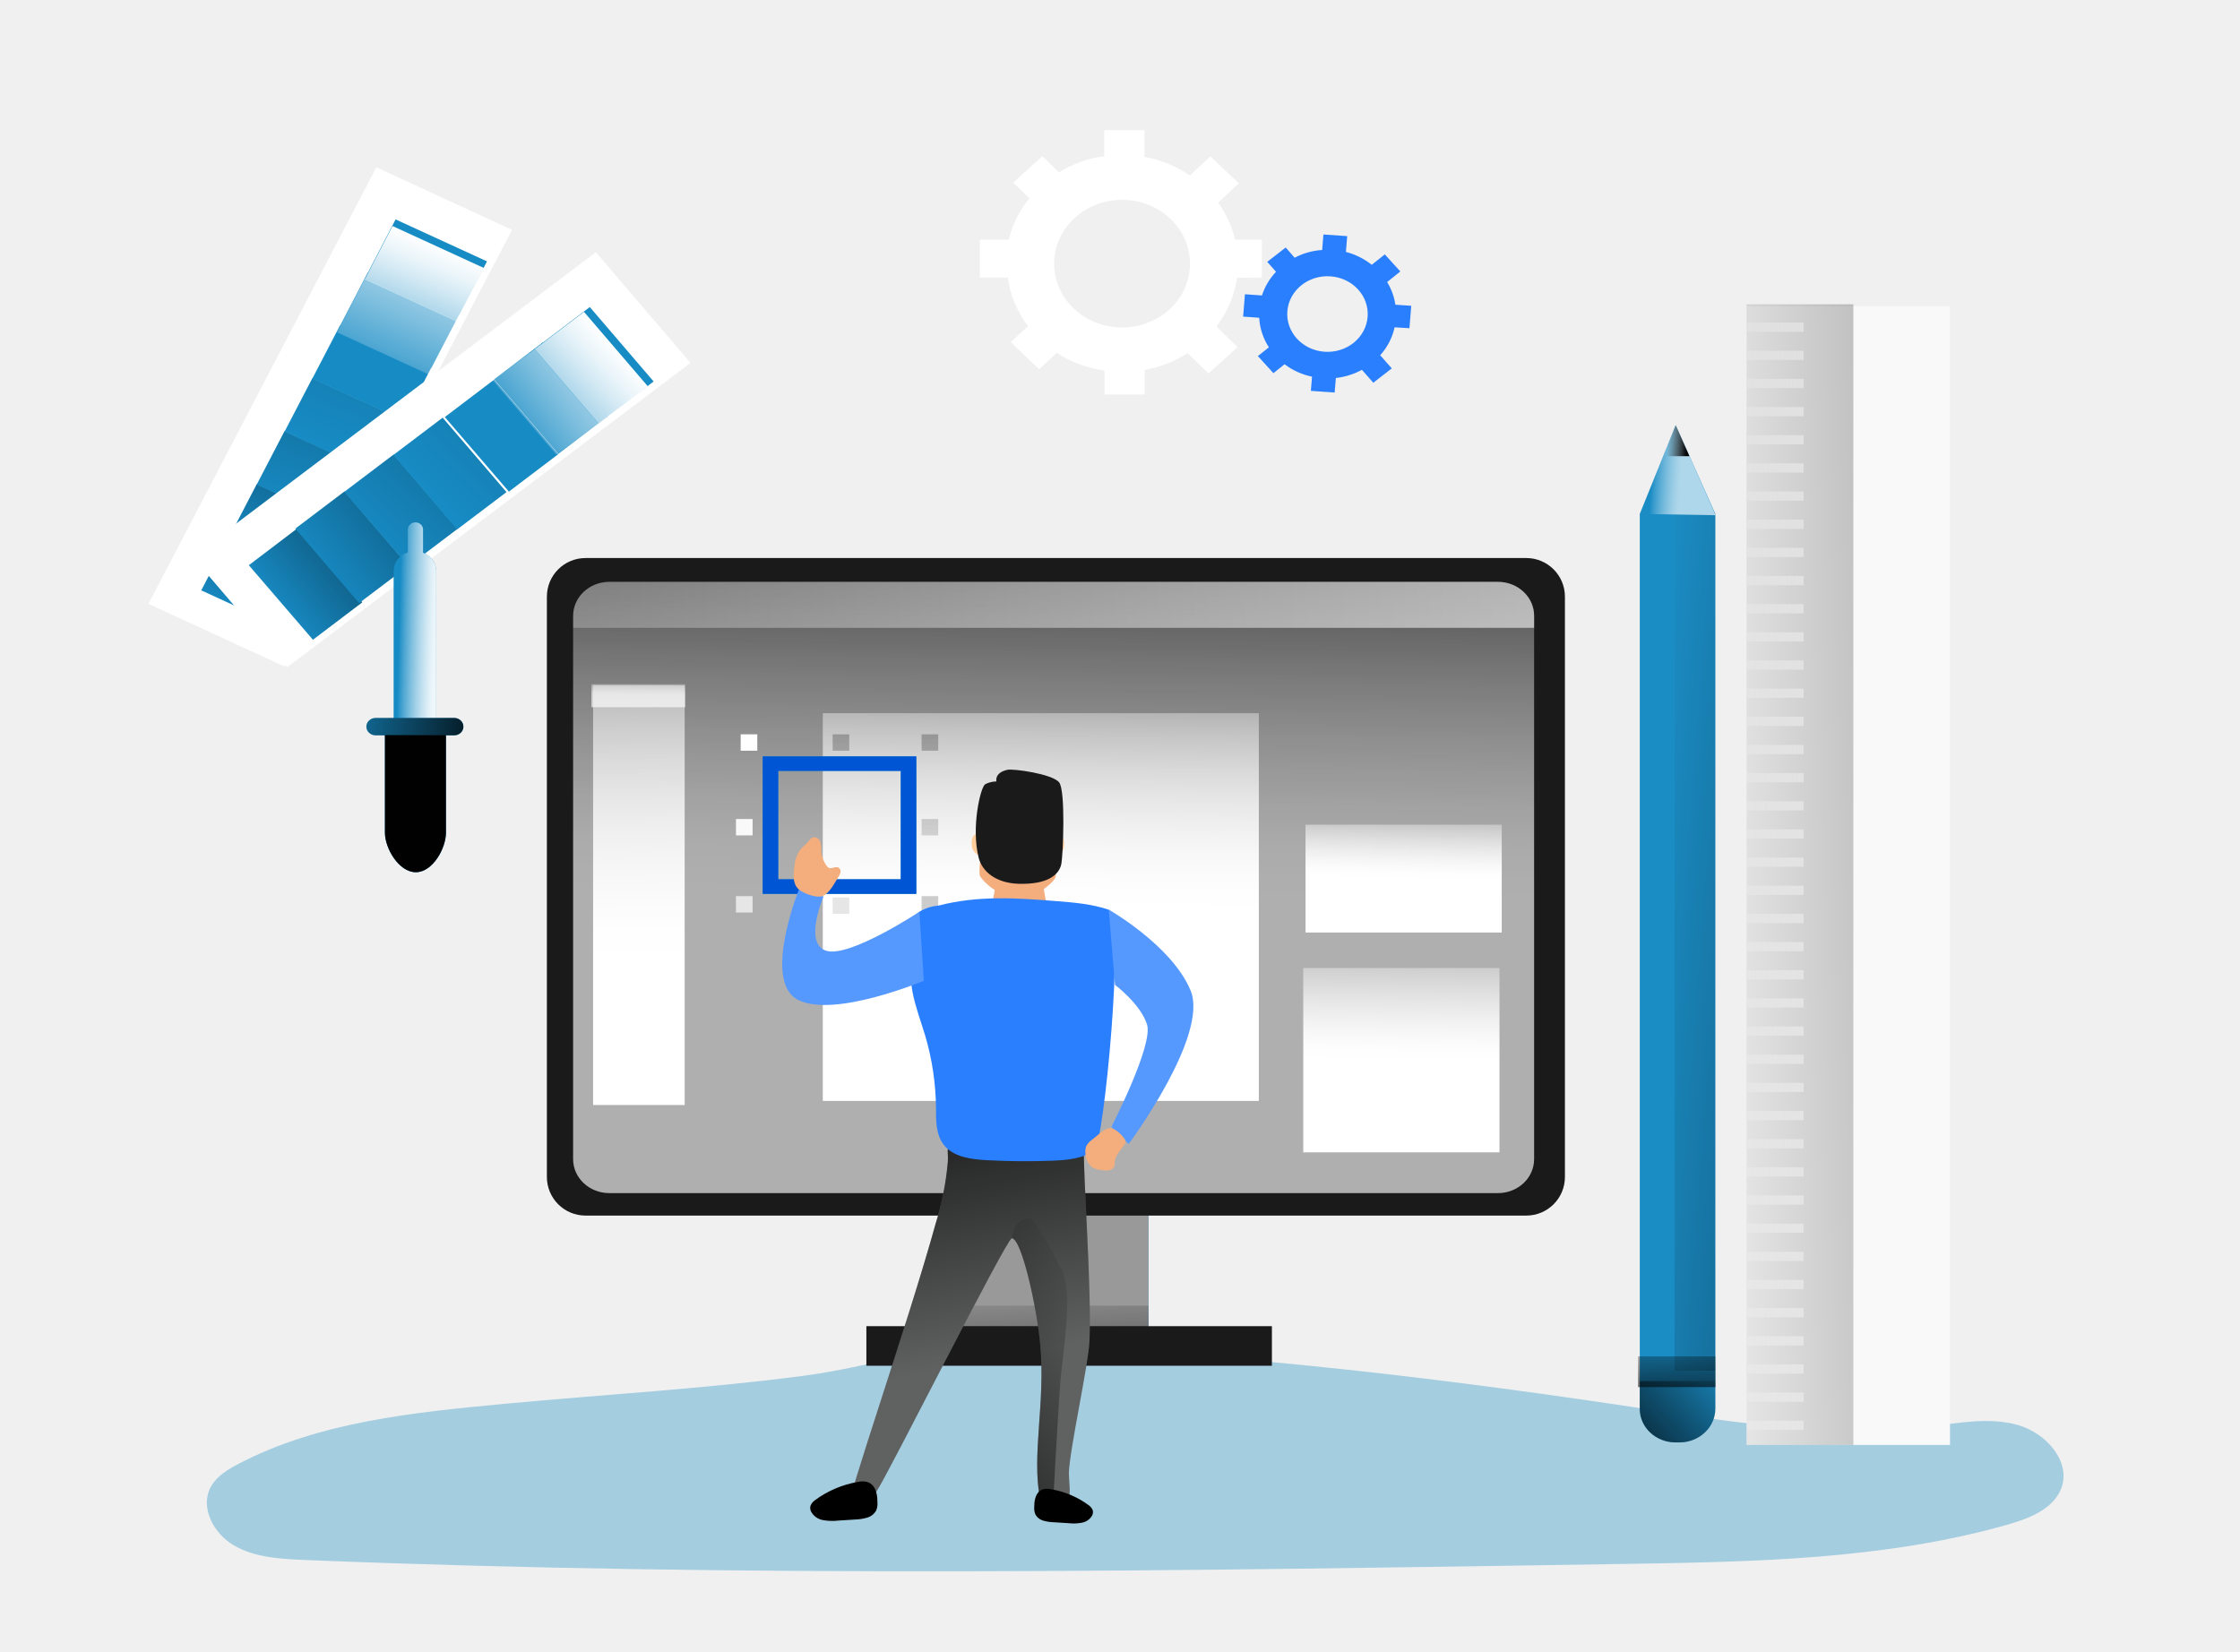
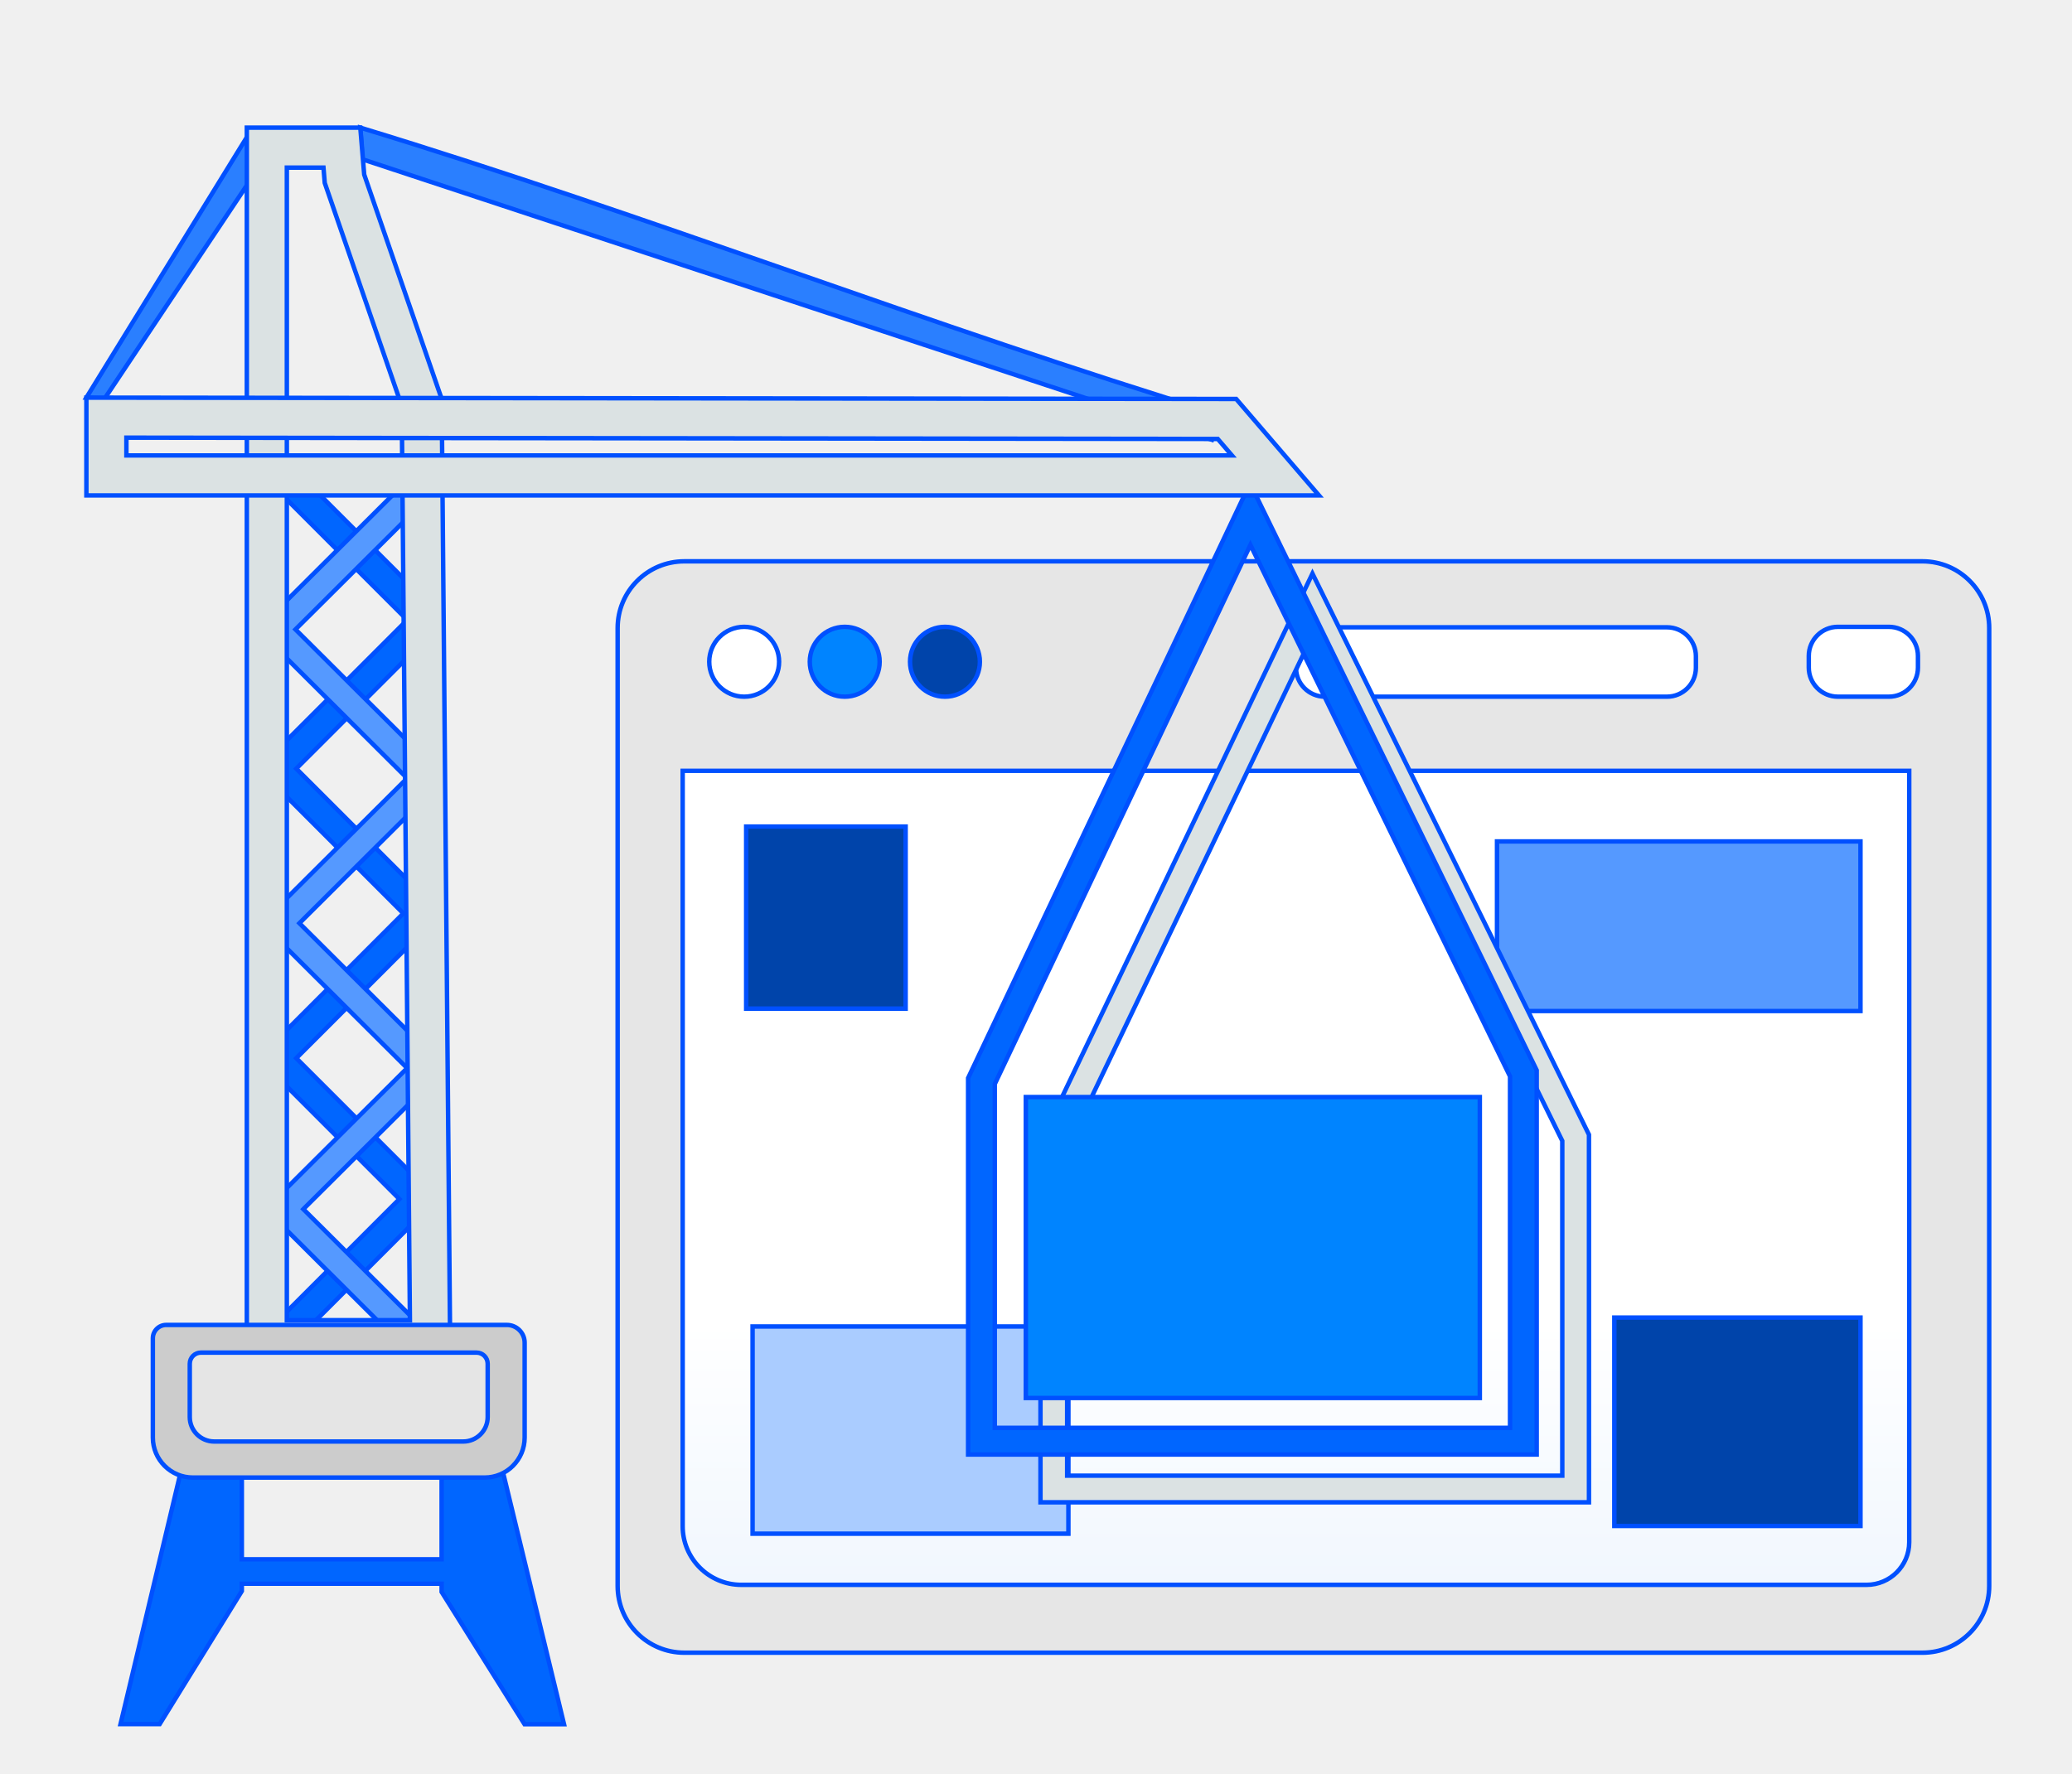
- <svg xmlns="http://www.w3.org/2000/svg" xmlns:xlink="http://www.w3.org/1999/xlink" width="446.63" height="329.274">
-   <style>.E{opacity:.65}.F{fill:#178bc4}.G{fill:#1a1a1a}.H{fill:#f4ad7d}</style>
-   <defs>
-     <linearGradient gradientUnits="userSpaceOnUse" y2="195.217" x2="151.815" y1="193.097" x1="83.153" id="A">
-       <stop stop-opacity="0" stop-color="#010101" offset="0" />
-       <stop stop-color="#010101" offset=".95" />
+ <svg xmlns="http://www.w3.org/2000/svg" fill-rule="evenodd" stroke-miterlimit="10" clip-rule="evenodd" viewBox="0 0 466 399" version="1.1" id="svg25597">
+   <rect width="465.509" height="398.005" x=".478" y=".624" fill="none" id="rect25516" />
+   <clipPath id="a">
+     <rect width="465.509" height="398.005" x=".478" y=".624" id="rect25518" />
+   </clipPath>
+   <g clip-path="url(#a)" id="g25578" style="stroke:#0050ff;stroke-opacity:1" transform="translate(-4.563115,15.21038)">
+     <path fill="url(#_Linear2)" d="m 451.943,126.065 c 0,-8.279 -6.721,-15 -15,-15 h -278.47 c -8.279,0 -15,6.721 -15,15 v 215.52 c 0,8.279 6.721,15 15,15 h 278.47 c 8.279,0 15,-6.721 15,-15 z" id="path25523" style="fill:#e6e6e6;stroke:#0050ff;stroke-opacity:1" />
+     <path fill="url(#_Linear3)" d="m 158.097,158.194 h 275.859 v 173.532 c 0,5.298 -4.295,9.593 -9.593,9.593 H 171.288 c -7.285,0 -13.191,-5.906 -13.191,-13.191 z" id="path25525" style="fill:url(#_Linear3);stroke:#0050ff;stroke-opacity:1" />
+     <clipPath id="b">
+       <path d="m 158.097,158.194 h 275.859 v 173.532 c 0,5.298 -4.295,9.593 -9.593,9.593 H 171.288 c -7.285,0 -13.191,-5.906 -13.191,-13.191 z" id="path25527" />
+     </clipPath>
+     <g clip-path="url(#b)" id="g25540" style="stroke:#0050ff;stroke-opacity:1">
+       <rect width="35.864" height="40.963" x="172.38" y="170.732" fill="#0bbc00" id="rect25530" style="fill:#0044aa;stroke:#0050ff;stroke-opacity:1" />
+       <rect width="81.748" height="38.157" x="341.244" y="174.076" fill="#e5f1ff" id="rect25532" style="fill:#5599ff;stroke:#0050ff;stroke-opacity:1" />
+       <rect width="71.031" height="46.614" x="173.82" y="283.196" fill="#e5f1ff" id="rect25534" style="fill:#aaccff;stroke:#0050ff;stroke-opacity:1" />
+       <rect width="55.364" height="46.886" x="367.628" y="281.191" fill="url(#_Linear5)" id="rect25536" style="fill:#0044aa;stroke:#0050ff;stroke-opacity:1" />
+     </g>
+     <circle cx="194.543" cy="133.66" r="7.856" fill="#0084ff" id="circle25542" style="stroke:#0050ff;stroke-opacity:1" />
+     <circle cx="171.93" cy="133.66" r="7.856" fill="#55d7ff" id="circle25544" style="fill:#ffffff;stroke:#0050ff;stroke-opacity:1" />
+     <circle cx="217.087" cy="133.66" r="7.856" fill="#0bbc00" id="circle25546" style="fill:#0044aa;stroke:#0050ff;stroke-opacity:1" />
+     <path fill="#e5f1ff" d="m 385.976,132.409 c 0,-3.588 -2.913,-6.5 -6.5,-6.5 h -76.933 c -3.587,0 -6.5,2.912 -6.5,6.5 v 2.607 c 0,3.588 2.913,6.5 6.5,6.5 h 76.933 c 3.587,0 6.5,-2.912 6.5,-6.5 z m 49.943,-0.056 c 0,-3.614 -2.934,-6.548 -6.548,-6.548 h -11.459 c -3.614,0 -6.548,2.934 -6.548,6.548 v 2.615 c 0,3.614 2.934,6.548 6.548,6.548 h 11.459 c 3.614,0 6.548,-2.934 6.548,-6.548 z" id="path25548" style="fill:#ffffff;stroke:#0050ff;stroke-opacity:1" />
+     <path fill="#cce6ff" fill-rule="nonzero" d="m 361.927,240.05 v 82.703 H 238.57 v -81.029 l 61.167,-127.9 c 20.73,42.076 41.46,84.151 62.19,126.226 z m -117.357,3.035 v 73.668 H 355.927 V 241.448 L 299.818,127.563 c -18.416,38.507 -36.832,77.015 -55.248,115.522 z" id="path25556" style="fill:#dbe2e3;stroke:#0050ff;stroke-opacity:1" />
+     <path fill="#cce6ff" d="m 40.471,372.646 h -8.8 l 14.081,-58.977 13.201,2.64 v 19.26 h 44.931 v -18.923 l 13.322,-2.627 14.209,58.656 h -8.881 l -18.65,-29.766 v -1.847 H 58.953 v 1.655 z" id="path25558" style="fill:#0066ff;stroke:#0050ff;stroke-opacity:1" />
+     <rect width="102.107" height="67.701" x="235.274" y="231.584" fill="#0084ff" id="rect25560" style="stroke:#0050ff;stroke-opacity:1" />
+     <path fill="#cce6ff" fill-rule="nonzero" d="M 65.061,18.993 28.098,74.449 23.99,74.239 60.069,15.665 c 1.664,1.109 3.328,2.218 4.992,3.328 z M 278.872,77.988 277.125,83.728 86.094,20.633 85.595,13.501 c 64.771,19.71 128.506,44.778 193.277,64.487 z" id="path25562" style="fill:#2a7fff;stroke:#0050ff;stroke-opacity:1" />
+     <path fill="#55d7ff" fill-rule="nonzero" d="m 350.173,225.554 v 86.449 H 222.293 V 227.31 L 285.705,93.537 c 21.489,44.006 42.979,88.012 64.468,132.017 z m -121.88,3.106 v 77.343 h 115.88 V 226.941 L 285.785,107.375 c -19.164,40.428 -38.328,80.857 -57.492,121.285 z M 65.662,86.078 c 0.612,0.147 1.167,0.428 1.652,0.842 l 35.203,35.211 c 1.989,2.33 1.171,2.87 0,4.242 l -31.322,31.328 30.442,30.449 c 0,0 1.768,2.171 0,4.242 l -30.442,30.448 29.562,29.569 c 0,0 1.768,2.171 0,4.242 L 68.194,289.22 c -1.765,1.508 -5.121,0.641 -5.121,-2.121 0,-0.78 0.348,-1.5 0.878,-2.121 L 94.393,254.53 64.831,224.962 c 0,0 -1.768,-2.172 0,-4.243 L 95.273,190.271 64.831,159.823 c 0,0 -1.768,-2.172 0,-4.243 L 96.153,124.252 63.071,91.163 c 0,0 -1.049,-1.279 -0.841,-2.591 0.241,-1.524 1.655,-2.634 3.432,-2.494 z" id="path25564" style="fill:#0066ff;stroke:#0050ff;stroke-opacity:1" />
+     <path fill="#55d7ff" fill-rule="nonzero" d="m 104.273,93.264 -33.257,33.121 31.487,31.36 c 0.889,1.036 0.775,1.206 0.846,1.655 0.136,0.855 0.161,1.421 -0.846,2.596 l -30.602,30.478 30.602,30.478 c 0,0 1.777,2.178 0,4.251 l -29.717,29.597 30.602,30.478 -4.234,4.251 -32.736,-32.603 c 0,0 -1.778,-2.178 0,-4.251 L 96.135,225.078 65.533,194.599 c 0,0 -1.777,-2.178 0,-4.251 L 96.135,159.87 64.648,128.511 c 0,0 -1.777,-2.178 0,-4.251 l 35.391,-35.248 c 1.411,1.418 2.822,2.835 4.234,4.252 z" id="path25566" style="fill:#5599ff;stroke:#0050ff;stroke-opacity:1" />
+     <path fill="#cce6ff" fill-rule="nonzero" d="m 86.475,24.064 17.424,50.479 1.937,216.239 H 60.073 V 13.501 h 25.522 c 0.293,3.521 0.586,7.042 0.88,10.563 z M 69.073,22.501 V 281.782 H 96.755 L 94.913,76.092 77.599,25.935 77.313,22.501 c -2.747,0 -5.493,0 -8.24,0 z" id="path25570" style="fill:#dbe2e3;stroke:#0050ff;stroke-opacity:1" />
+     <path fill="#cce6ff" fill-rule="nonzero" d="m 282.586,74.543 18.626,21.702 H 23.99 V 74.239 c 86.199,0.101 172.397,0.203 258.596,0.304 z M 32.99,87.245 H 281.627 L 278.446,83.539 32.99,83.25 c 0,1.331 0,2.663 0,3.995 z" id="path25572" style="fill:#dbe2e3;stroke:#0050ff;stroke-opacity:1" />
+     <path fill="#cce6ff" d="m 122.559,286.849 c 0,-2.207 -1.792,-4 -4,-4 H 41.938 c -1.655,0 -3,1.344 -3,3 v 22.336 c 0,4.968 4.033,9 9,9 h 65.621 c 4.967,0 9,-4.032 9,-9 z" id="path25574" style="fill:#cccccc;stroke:#0050ff;stroke-opacity:1" />
+     <path fill="#fff" fill-opacity="0.49" d="m 114.244,291.576 c 0,-1.379 -1.121,-2.5 -2.5,-2.5 h -62 c -1.38,0 -2.5,1.121 -2.5,2.5 v 12 c 0,3.036 2.464,5.5 5.5,5.5 h 56 c 3.035,0 5.5,-2.464 5.5,-5.5 z" id="path25576" style="fill:#ffffff;stroke:#0050ff;stroke-opacity:1" />
+   </g>
+   <defs id="defs25595">
+     <linearGradient id="_Linear2" x2="1" gradientTransform="rotate(90 123.454 321.16) scale(318.675)" gradientUnits="userSpaceOnUse">
+       <stop offset="0" stop-color="#cce6ff" id="stop25580" />
+       <stop offset="1" stop-color="#1d98ff" id="stop25582" />
    </linearGradient>
-     <linearGradient xlink:href="#A" y2="183.765" x2="185.844" y1="179.225" x1="88.601" id="B" gradientTransform="matrix(0.3611214,-0.6939781,0.738772,0.3392255,-111.2235,114.2091)" />
-     <linearGradient xlink:href="#A" y2="151.378" x2="256.549" y1="167.165" x1="95.193" id="C" gradientTransform="matrix(0.3611214,-0.6939781,0.738772,0.3392255,-98.0254,112.9577)" />
-     <linearGradient gradientUnits="userSpaceOnUse" y2="137.558" x2="341.064" y1="152.83" x1="106.582" id="D">
-       <stop stop-opacity="0" stop-color="#010101" offset="0" />
-       <stop stop-opacity=".36" stop-color="#010101" offset=".36" />
-       <stop stop-color="#010101" offset=".95" />
+     <linearGradient id="_Linear3" x2="1" gradientTransform="matrix(0,196.543,-196.543,0,426.588,282.248)" gradientUnits="userSpaceOnUse">
+       <stop offset="0" stop-color="#fff" id="stop25585" />
+       <stop offset="1" stop-color="#d0e4fc" id="stop25587" />
    </linearGradient>
-     <linearGradient gradientUnits="userSpaceOnUse" y2="125.889" x2="237.116" y1="126.927" x1="109.011" id="E">
-       <stop stop-opacity="0" stop-color="#fff" offset="0" />
-       <stop stop-opacity=".22" stop-color="#fff" offset=".07" />
-       <stop stop-opacity=".45" stop-color="#fff" offset=".16" />
-       <stop stop-opacity=".65" stop-color="#fff" offset=".25" />
-       <stop stop-opacity=".8" stop-color="#fff" offset=".33" />
-       <stop stop-opacity=".91" stop-color="#fff" offset=".4" />
-       <stop stop-opacity=".98" stop-color="#fff" offset=".46" />
-       <stop stop-color="#fff" offset=".51" />
+     <linearGradient id="_Linear5" x2="1" gradientTransform="rotate(-90 358.574 -35.536) scale(76.8497)" gradientUnits="userSpaceOnUse">
+       <stop offset="0" stop-color="#0bbc00" id="stop25590" />
+       <stop offset="1" stop-color="#79df68" id="stop25592" />
    </linearGradient>
-     <linearGradient xlink:href="#E" y2="111.556" x2="178.164" y1="114.03" x1="106.484" id="F" gradientTransform="matrix(0.3611214,-0.6939781,0.738772,0.3392255,-46.83663,108.184)" />
-     <linearGradient xlink:href="#E" y2="258.935" x2="208.935" y1="93.392" x1="211.254" id="G" />
-     <linearGradient xlink:href="#A" y2="303.946" x2="212.06" y1="254.324" x1="209.453" id="H" />
-     <linearGradient xlink:href="#A" y2="195.981" x2="444.247" y1="186.997" x1="325.991" id="I" />
-     <linearGradient xlink:href="#E" y2="94.38" x2="341.499" y1="93.561" x1="329.444" id="J" />
-     <linearGradient xlink:href="#A" y2="88.131" x2="336.648" y1="87.853" x1="332.479" id="K" />
-     <linearGradient xlink:href="#A" y2="287.941" x2="334.707" y1="263.439" x1="334.049" id="L" />
-     <linearGradient xlink:href="#A" y2="294.754" x2="317.611" y1="271.071" x1="343.917" id="M" />
-     <linearGradient xlink:href="#A" y2="169.169" x2="538.5" y1="175.294" x1="328.523" id="N" />
-     <linearGradient xlink:href="#E" y2="97.75" x2="543.64" y1="100.88" x1="442.96" id="O" />
-     <linearGradient xlink:href="#E" y2="97.75" x2="543.64" y1="100.87" x1="442.96" id="P" />
-     <linearGradient xlink:href="#E" y2="85.868" x2="1404.606" y1="126.615" x1="8.053" id="Q" />
-     <linearGradient xlink:href="#E" y2="267.247" x2="128.891" y1="113.282" x1="126.285" id="R" />
-     <linearGradient xlink:href="#E" y2="232.657" x2="206.797" y1="128.067" x1="208.261" id="S" />
-     <linearGradient xlink:href="#A" y2="67.279" x2="262.389" y1="277.185" x1="256.887" id="T" />
-     <linearGradient xlink:href="#A" y2="84.157" x2="261.953" y1="294.063" x1="256.443" id="U" />
-     <linearGradient xlink:href="#A" y2="83.748" x2="261.952" y1="293.646" x1="256.443" id="V" />
-     <linearGradient xlink:href="#E" y2="189.594" x2="279.522" y1="160.538" x1="280.221" id="W" />
-     <linearGradient xlink:href="#E" y2="236.01" x2="279.071" y1="186.334" x1="279.77" id="X" />
-     <linearGradient xlink:href="#E" y2="141.917" x2="127.238" y1="135.482" x1="127.329" id="Y" />
-     <linearGradient xlink:href="#A" y2="195.081" x2="161.973" y1="192.975" x1="93.313" id="Z" gradientTransform="matrix(0.6414015,-0.4866438,0.518055,0.6025114,-105.3111,50.11887)" />
-     <linearGradient xlink:href="#A" y2="187.793" x2="201.174" y1="183.247" x1="103.923" id="a" gradientTransform="matrix(0.6404969,-0.4844408,0.5157098,0.6016617,-98.24743,54.25148)" />
-     <linearGradient xlink:href="#A" y2="159.55" x2="277.041" y1="175.336" x1="115.685" id="b" gradientTransform="matrix(0.6404969,-0.4844408,0.5157098,0.6016617,-91.17556,58.39182)" />
-     <linearGradient xlink:href="#D" y2="149.872" x2="366.722" y1="165.158" x1="132.242" id="c" gradientTransform="matrix(0.6404969,-0.4844408,0.5157098,0.6016617,-84.1037,62.53215)" />
-     <linearGradient xlink:href="#E" y2="33.89" x2="168.938" y1="87.119" x1="99.724" id="d" />
-     <linearGradient xlink:href="#E" y2="135.838" x2="218.656" y1="138.31" x1="146.991" id="e" gradientTransform="matrix(0.6404969,-0.4844408,0.5157098,0.6016617,-63.79266,74.46651)" />
-     <linearGradient xlink:href="#E" y2="198.542" x2="167.066" y1="198.133" x1="151.632" id="f" />
-     <linearGradient xlink:href="#A" y2="147.031" x2="102.503" y1="142.743" x1="62.506" id="g" />
-     <linearGradient xlink:href="#A" y2="115.284" x2="109.061" y1="88.71" x1="81.112" id="h" />
-     <linearGradient xlink:href="#A" y2="274.44" x2="243.52" y1="367.84" x1="263.61" id="i" />
-     <linearGradient xlink:href="#A" y2="310.141" x2="156.907" y1="258.279" x1="223.424" id="j" />
-     <path id="k" d="M75.879 168.367l6.732-13.773 22.164 10.834-6.732 13.773z" />
-     <path id="l" d="M450.65 99.23h13.75v2.38h-13.75z" />
-     <path id="m" d="M249.25 246.71h-37.23v-35.47h37.23zm-33.48-3.75h29.73v-28h-29.73z" />
-     <path id="n" d="M87.414 161.871l11.957-9.658 15.542 19.243-11.957 9.658z" />
-     <path id="o" d="M98.68 152.43l11.941-9.614 15.472 19.215-11.941 9.614z" />
-     <path id="p" d="M291.25 362.2c-.23 6-4.85 28.05-5 34.06 0 2 .53 5.07-.11 7-1.32 4.09-6 3.53-6.61 1.12l-.23-1.2c-2.17-11.68 1.32-24.93 0-40.18-.79-9.31-4.47-27.26-6.88-27.38-1.27 0-30.26 61.52-32.78 65.31-1.24 1.91-4.73 1.61-6.42 3.15s14.08-46.64 20.69-72.1a81.06 81.06 0 0 0 3-16.11c.18-3.15-.83-4.21 2.06-5.14 2-.64 4.77-.46 6.91-.61 2.33-.18 24-.22 24 1.32-.21 8.36 1.93 36.9 1.37 50.76z" />
-     <linearGradient xlink:href="#A" id="q" gradientTransform="matrix(0.3611214,-0.6939781,0.738772,0.3392255,-124.4215,115.4605)" />
-     <linearGradient xlink:href="#D" id="r" gradientTransform="matrix(0.3611214,-0.6939781,0.738772,0.3392255,-84.81911,111.7141)" />
-     <linearGradient xlink:href="#E" id="s" gradientTransform="matrix(0.3611214,-0.6939781,0.738772,0.3392255,-60.0347,109.4353)" />
-     <linearGradient xlink:href="#E" id="t" x1="442.96" y1="100.87" x2="543.64" y2="97.74" />
-     <linearGradient xlink:href="#E" id="u" x1="442.96" y1="100.88" x2="543.64" y2="97.75" />
-     <linearGradient xlink:href="#E" id="v" x1="442.96" y1="100.87" x2="543.64" y2="97.75" />
-     <path id="w" d="M262.981 304.105h38.254v29.678h-38.254z" />
-     <path id="x" d="M256.024 245.028h3.314v3.267h-3.314z" />
-     <path id="y" d="M159.246 180.212v45.652h-8.494v-45.652a4.21 3.955 0 0 1 2.837-3.739v-4.557a1.513 1.421 0 1 1 3.026 0v4.635a4.235 3.978 0 0 1 2.631 3.661z" />
  </defs>
-   <path opacity=".35" d="M100.678 279.939c-18.222 1.707-37.004 3.584-53.039 11.934-2.146 1.12-4.325 2.441-5.509 4.457-2.376 4.055.321 9.401 4.506 11.842s9.35 2.719 14.275 2.92c87.708 3.561 175.547 2.163 263.328.772 25.492-.402 51.386-.865 75.817-7.763 4.391-1.236 9.218-3.09 10.871-7.13 2.163-5.284-2.771-11.139-8.527-12.784s-11.899-.417-17.852.301c-20.673 2.495-41.527-1.321-62.109-4.372-40.293-5.963-82.099-10.814-122.911-11.718-13.913-.301-25.796 4.194-39.413 5.971-19.661 2.58-39.668 3.715-59.437 5.569z" class="F" />
-   <path fill="#fff" d="M29.601 120.412L75.035 33.37l27.06 12.463-45.434 87.042z" />
-   <use xlink:href="#k" transform="matrix(.82231 0 0 .772451 -22.26602 -12.32603)" class="F" />
-   <path fill="url(#q)" d="M40.13 117.729l5.536-10.639 18.226 8.369-5.536 10.639z" />
-   <use xlink:href="#k" x="6.733" y="-13.665" transform="matrix(.82231 0 0 .772451 -22.26602 -12.32603)" class="F" />
-   <path fill="url(#B)" d="M45.667 107.174l5.536-10.639 18.226 8.369-5.536 10.639z" />
-   <use xlink:href="#k" x="13.457" y="-27.334" transform="matrix(.82231 0 0 .772451 -22.26602 -12.32603)" class="F" />
-   <path fill="url(#C)" d="M51.196 96.615l5.536-10.639 18.226 8.369-5.536 10.639z" />
-   <use xlink:href="#k" x="20.201" y="-40.99" transform="matrix(.82231 0 0 .772451 -22.26602 -12.32603)" class="F" />
-   <path fill="url(#r)" d="M56.741 86.067l5.536-10.639 18.226 8.369-5.536 10.639z" />
-   <g transform="matrix(.82231 0 0 .772451 -22.26602 -12.32603)" class="F">
-     <use xlink:href="#k" x="26.929" y="-54.668" />
-     <use xlink:href="#k" x="33.662" y="-68.323" />
-     <use xlink:href="#k" x="40.387" y="-81.993" />
-   </g>
-   <path fill="url(#s)" d="M67.188 66.277l5.536-10.639 18.226 8.369-5.536 10.639z" />
-   <path fill="url(#F)" d="M72.729 55.714l5.536-10.639 18.226 8.369-5.536 10.639z" />
-   <use xlink:href="#w" x="-72.268" y="-66.327" class="F" />
-   <use xlink:href="#w" fill="#999" x="-72.268" y="-66.327" />
-   <rect rx="7.705" height="131.123" width="202.987" y="111.282" x="109.041" class="G" />
-   <path fill="url(#G)" d="M305.885 122.822v108.313a7.203 6.767 0 0 1-7.195 6.79H121.466a7.212 6.774 0 0 1-7.195-6.79V122.822a7.212 6.774 0 0 1 7.195-6.79H298.69a7.203 6.767 0 0 1 7.195 6.79z" class="E" />
-   <path d="M172.745 264.458h80.858v7.894h-80.858z" class="G" />
-   <path fill="url(#H)" d="M190.754 260.372h38.254v4.187h-38.254z" />
-   <path fill="#fff" d="M251.596 55.348v-7.547h-5.337a22.737 21.358 0 0 0-3.371-7.392L247 36.547l-5.649-5.361-4.112 3.8a23.082 21.683 0 0 0-9.045-3.715v-5.307h-8.026v5.191a21.75 20.431 0 0 0-9.045 3.221l-3.289-3.221-5.806 5.253 3.215 3.128a22.498 21.134 0 0 0-4.112 8.265h-5.756v7.547h5.559a22.696 21.32 0 0 0 4.046 9.687l-3.462 3.19 5.682 5.407 3.487-3.252a22.564 21.196 0 0 0 9.547 3.515v4.781h8.026v-4.897a23.025 21.629 0 0 0 8.527-3.368l4.169 4.063 5.806-5.253-4.235-4.117a22.498 21.134 0 0 0 4.112-9.717zm-27.885 9.949c-7.48-.008-13.536-5.712-13.527-12.738s6.08-12.715 13.56-12.707 13.536 5.712 13.527 12.738a13.519 12.699 0 0 1-13.56 12.707z" />
-   <path fill="#2a7fff" d="M281.027 65.444l.362-4.465-3.166-.216a13.247 12.444 0 0 0-1.645-4.519l2.631-2.109-3.092-3.406-2.607 2.078a13.552 12.73 0 0 0-5.148-2.572l.255-3.144-4.745-.332-.247 3.09a12.992 12.205 0 0 0-5.485 1.545l-1.784-2.039-3.684 2.858 1.752 1.985a13.437 12.622 0 0 0-2.804 4.72l-3.396-.239-.354 4.457 3.199.232a13.412 12.599 0 0 0 1.932 5.894l-2.196 1.746 3.1 3.407 2.22-1.777a13.379 12.568 0 0 0 5.477 2.48l-.23 2.827 4.745.332.238-2.897a13.683 12.854 0 0 0 5.197-1.63l2.27 2.572 3.684-2.858-2.311-2.619a13.289 12.483 0 0 0 2.87-5.569zm-16.956 4.696c-4.417-.319-7.725-3.94-7.388-8.09s4.19-7.259 8.608-6.944 7.73 3.932 7.397 8.082a8.009 7.524 0 0 1-8.618 6.952z" />
-   <path d="M342.018 102.483v178.436a7.162 6.728 0 0 1-7.138 6.705h-.822a7.138 6.705 0 0 1-7.105-6.705V102.483l7.162-17.689z" opacity=".984" class="F" />
-   <path fill="url(#I)" d="M333.885 102.468h8.116v170.874h-8.116z" />
-   <path fill="url(#J)" d="M342.075 102.746l-15.13-.263 7.162-17.697 2.747 6.18z" class="E" />
-   <path fill="url(#K)" d="M336.853 90.966h-5.246l2.5-6.18z" />
-   <path fill="url(#L)" d="M326.607 270.484h15.435v6.126h-15.435z" />
-   <path fill="url(#M)" d="M342.018 275.404v5.538a7.162 6.728 0 0 1-7.138 6.705h-.822a7.138 6.705 0 0 1-7.105-6.705v-5.538z" />
-   <path fill="#f9f9f9" d="M348.234 61.088h40.573v227.054h-40.573z" />
-   <path fill="url(#N)" d="M348.234 60.678h21.306v227.464h-21.306z" />
-   <g transform="matrix(.82231 0 0 .772451 -22.26602 -12.32603)">
-     <use xlink:href="#l" fill="url(#t)" class="E" />
-     <use xlink:href="#l" y="7.27" fill="url(#t)" class="E" />
-     <use xlink:href="#l" y="14.53" fill="url(#u)" class="E" />
-     <use xlink:href="#l" y="21.8" fill="url(#u)" class="E" />
-     <use xlink:href="#l" y="29.07" fill="url(#u)" class="E" />
-     <use xlink:href="#l" y="36.34" fill="url(#v)" class="E" />
-     <use xlink:href="#l" y="43.61" fill="url(#v)" class="E" />
-     <use xlink:href="#l" y="50.88" fill="url(#v)" class="E" />
-     <use xlink:href="#l" y="58.15" fill="url(#v)" class="E" />
-     <use xlink:href="#l" y="65.42" fill="url(#t)" class="E" />
-     <use xlink:href="#l" y="72.69" fill="url(#t)" class="E" />
-     <use xlink:href="#l" y="79.96" fill="url(#t)" class="E" />
-     <use xlink:href="#l" y="87.23" fill="url(#t)" class="E" />
-     <use xlink:href="#l" y="94.5" fill="url(#t)" class="E" />
-     <use xlink:href="#l" y="101.77" fill="url(#t)" class="E" />
-     <use xlink:href="#l" y="109.04" fill="url(#t)" class="E" />
-     <use xlink:href="#l" y="116.3" fill="url(#u)" class="E" />
-     <use xlink:href="#l" y="123.57" fill="url(#u)" class="E" />
-     <use xlink:href="#l" y="130.84" fill="url(#v)" class="E" />
-     <use xlink:href="#l" y="138.11" fill="url(#v)" class="E" />
-     <use xlink:href="#l" y="145.38" fill="url(#v)" class="E" />
-     <use xlink:href="#l" y="152.65" fill="url(#v)" class="E" />
-     <use xlink:href="#l" y="159.92" fill="url(#v)" class="E" />
-     <use xlink:href="#l" y="167.19" fill="url(#t)" class="E" />
-     <use xlink:href="#l" y="174.46" fill="url(#t)" class="E" />
-     <use xlink:href="#l" y="181.73" fill="url(#t)" class="E" />
-     <use xlink:href="#l" y="189" fill="url(#t)" class="E" />
-     <use xlink:href="#l" y="196.27" fill="url(#t)" class="E" />
-     <use xlink:href="#l" y="203.54" fill="url(#t)" class="E" />
-     <use xlink:href="#l" y="210.81" fill="url(#t)" class="E" />
-     <g fill="url(#O)">
-       <use xlink:href="#l" y="218.07" fill="url(#u)" class="E" />
-       <use xlink:href="#l" y="225.34" class="E" />
-     </g>
-     <g fill="url(#P)">
-       <use xlink:href="#l" y="232.61" fill="url(#v)" class="E" />
-       <use xlink:href="#l" y="239.88" fill="url(#v)" class="E" />
-       <g fill="url(#v)">
-         <use xlink:href="#l" y="247.15" class="E" />
-         <use xlink:href="#l" y="254.42" class="E" />
-       </g>
-       <use xlink:href="#l" y="261.69" class="E" />
-     </g>
-     <use xlink:href="#l" y="268.96" fill="url(#t)" class="E" />
-     <g fill="url(#t)">
-       <use xlink:href="#l" y="276.23" class="E" />
-       <use xlink:href="#l" y="283.5" class="E" />
-     </g>
-   </g>
-   <path fill="url(#Q)" d="M305.885 122.822v2.379H114.287v-2.379a7.212 6.774 0 0 1 7.195-6.79H298.69a7.203 6.767 0 0 1 7.195 6.79z" />
-   <path fill="url(#R)" d="M118.259 136.641h18.255v83.718h-18.255z" />
-   <path fill="url(#S)" d="M164.053 142.218h86.943v77.322h-86.943z" />
-   <use xlink:href="#x" fill="#ccc" x="-72.268" y="-66.327" />
-   <use xlink:href="#x" y="-81.706" fill="url(#T)" x="-72.268" />
-   <use xlink:href="#x" x="-109.28" fill="#e6e6e6" y="-66.327" />
-   <use xlink:href="#x" x="-109.28" y="-81.706" fill="#f9f9f9" />
-   <use xlink:href="#x" y="-98.592" fill="url(#U)" x="-72.268" />
-   <use xlink:href="#x" x="-108.343" y="-98.592" fill="#fff" />
-   <use xlink:href="#x" x="-90.005" y="-98.592" fill="url(#V)" />
-   <use xlink:href="#x" x="-90.005" y="-66.057" fill="#e6e6e6" />
-   <g transform="matrix(.82231 0 0 .772451 -22.26602 -12.32603)">
-     <use xlink:href="#m" class="F" />
-     <use xlink:href="#m" fill="#0055d4" />
-   </g>
-   <path fill="url(#W)" d="M260.305 164.459h39.125v21.498h-39.125z" />
-   <path fill="url(#X)" d="M259.853 193.038h39.125v36.753h-39.125z" />
-   <path fill="url(#Y)" d="M117.93 136.432h18.691v4.596H117.93z" class="E" />
-   <path fill="#fff" d="M38.349 111.004l80.461-60.705 18.872 22.073-80.461 60.705z" />
-   <use xlink:href="#n" transform="matrix(.82231 0 0 .772451 -22.26602 -12.32603)" class="F" />
-   <path fill="url(#Z)" d="M49.616 112.711l9.833-7.46 12.78 14.864-9.833 7.46z" />
-   <use xlink:href="#o" transform="matrix(.82231 0 0 .772451 -22.26602 -12.32603)" class="F" />
-   <path fill="url(#a)" d="M58.88 105.419l9.819-7.426 12.723 14.843-9.819 7.426z" />
-   <use xlink:href="#o" x="11.899" y="-9.518" transform="matrix(.82231 0 0 .772451 -22.26602 -12.32603)" class="F" />
-   <path fill="url(#b)" d="M68.664 98.066l9.819-7.426 12.723 14.843-9.819 7.426z" />
-   <use xlink:href="#o" x="23.789" y="-19.03" transform="matrix(.82231 0 0 .772451 -22.26602 -12.32603)" class="F" />
-   <path fill="url(#c)" d="M78.442 90.719l9.819-7.426 12.723 14.843-9.819 7.426z" />
-   <g transform="matrix(.82231 0 0 .772451 -22.26602 -12.32603)" class="F">
-     <use xlink:href="#n" x="47.515" y="-38.242" />
-     <use xlink:href="#n" x="59.478" y="-47.985" />
-     <use xlink:href="#o" x="59.473" y="-47.59" />
-   </g>
-   <path fill="url(#d)" d="M119.344 84.477l-8.404 6.196-12.721-14.846 8.404-6.195z" />
-   <path fill="url(#e)" d="M106.625 69.615l9.819-7.426 12.723 14.843-9.819 7.426z" />
-   <use xlink:href="#y" x="-72.268" y="-66.327" class="F" />
-   <use xlink:href="#y" fill="url(#f)" opacity=".941" x="-72.268" y="-66.327" />
-   <g transform="matrix(.82231 0 0 .772451 -22.26602 -12.32603)" class="F">
-     <rect rx="2.25" height="4.49" width="23.53" y="201.3" x="115.91" />
-     <path d="M127.9 241.13h0c-4.09 0-7.49-6.13-7.49-10.22v-27.09h14.8v27.09c0 4.09-3.23 10.22-7.31 10.22z" />
-   </g>
-   <rect fill="url(#g)" rx="1.85" height="3.468" width="19.349" y="143.168" x="73.048" />
-   <path fill="url(#h)" d="M82.908 173.935h0c-3.363 0-6.159-4.735-6.159-7.894v-19.466h12.17v19.466c0 3.159-2.656 7.894-6.011 7.894z" />
-   <path fill="#28353d" d="M161.463 196.089c-.312-1.506-.51-3.638.09-3.785 1.266-.324-.09 3.785-.09 3.785z" />
-   <g transform="matrix(.82231 0 0 .772451 -22.26602 -12.32603)">
-     <use xlink:href="#p" fill="#606161" />
-     <use xlink:href="#p" fill="url(#i)" />
-   </g>
-   <path d="M196.345 168.59c-.148-1.452-.872-2.24-1.579-2.24s-1.143.772-.995 2.24a2.36 2.217 0 0 0 2.039 2.132c.715 0 .691-.68.534-2.132zm13.124.085c.099-1.452.822-2.24 1.571-2.24s1.233.772 1.118 2.24a2.294 2.155 0 0 1-2.056 2.124c-.74 0-.748-.672-.633-2.124z" fill="#ffcd9c" />
-   <path d="M210.489 174.839c-.099.772-3.495 4.156-7.36 4.156s-7.055-3.09-7.73-4.326 2.039-17.133 3.61-18.462 7.935-.456 8.47.247c1.283 1.661 3.429 15.302 3.01 18.384z" class="H" />
-   <path d="M208.927 163.105c-.559.247-2.755-4.905-3.215-5.77s-.386-1.753.173-2.001 1.381.263 1.842 1.12 1.752 6.411 1.201 6.651zm-11.833-.386c-.584-.178.962-5.407 1.299-6.311s1.094-1.499 1.645-1.321.781 1.058.444 1.97-2.837 5.84-3.388 5.662z" fill="#ffcd9c" />
-   <g class="H">
-     <path d="M198.878 174.476h8.725l1.307 7.238c-4.753 2.24-7.524 1.993-11.233-.494z" />
-     <path d="M202.332 175.851c0-.147.312-.27.691-.27s.691.124.691.27-.304.17-.691.17-.691-.015-.691-.17z" />
-   </g>
-   <path d="M211.631 172.205c.326-1.777.86-14.499-.447-16.183s-9.133-2.773-10.319-2.51c-2.657.587-2.193 2.317-2.193 2.317a4.575 4.109 0 0 0-2.244.564c-.912.556-2.83 8.574-1.298 14.638.688 2.727 3.397 5.098 8.075 5.214 5.762.139 8.032-1.838 8.428-4.04z" class="G" />
-   <path fill="#2a7fff" d="M187.111 180.593a8.174 7.678 0 0 0-3.799 1.228c-1.949 1.437-2.097 4.117-2.064 6.45a58.03 54.512 0 0 0 .715 9.656c.584 2.928 1.645 5.739 2.516 8.605a59.321 55.725 0 0 1 2.146 14.314c0 2.657-.049 5.577 1.719 7.655 1.932 2.256 5.353 2.696 8.429 2.858a140.15 140.15 0 0 0 13.116.1c2.927-.124 6.044-.394 8.363-2.078 1.85-1.344 6.184-46.818 2.821-47.969s-6.981-1.444-10.55-1.723c-8.001-.633-15.533-1.136-23.411.904z" />
-   <path fill="url(#j)" d="M211.451 275.226c-.428 5.168-1.447 23.946-1.447 23.946l-2.599-.085c-1.784-9.022 1.085-19.257 0-31.037-.65-7.192-3.676-21.057-5.657-21.15.592-4.635 3.922-3.94 3.922-3.94a72.133 67.759 0 0 1 6.241 10.76c1.982 4.882-.025 16.314-.46 21.505z" />
-   <path d="M162.483 299.172a2.607 2.449 0 0 0-.888 1.128 1.867 1.753 0 0 0 .107 1.105 3.388 3.182 0 0 0 2.36 1.723 9.933 9.331 0 0 0 3.084.1l3.289-.209a9.087 8.536 0 0 0 2.467-.378 3.034 2.85 0 0 0 1.826-1.483 4.243 3.986 0 0 0 .222-1.63c0-2.557-.954-4.635-3.931-4.009a19.596 18.407 0 0 0-8.536 3.654zm54.618 1.012a2.302 2.163 0 0 1 .781.996 1.645 1.545 0 0 1-.09.966 2.944 2.765 0 0 1-2.072 1.506 8.519 8.003 0 0 1-2.705.093l-2.862-.185a7.911 7.431 0 0 1-2.146-.324 2.648 2.487 0 0 1-1.595-1.305 3.774 3.546 0 0 1-.197-1.429c0-2.24.822-4.086 3.445-3.515a17.112 16.075 0 0 1 7.442 3.198z" />
-   <path d="M221.072 181.397s12.54 7.107 16.306 16.09-12.335 30.635-12.335 30.635l-3.445-3.406s8.404-16.337 7.105-20.424-6.389-7.894-6.389-7.894zM184.2 195.579s-17.828 7.493-25.072 3.816.214-22.146.214-22.146l4.852 1.545s-4.054 9.416.584 10.814 18.535-7.786 18.535-7.786z" fill="#59f" />
-   <path d="M217.767 227.265a3.651 3.43 0 0 0-1.176 1.275 3.289 3.09 0 0 0-.173 1.352 3.939 3.7 0 0 0 1.365 2.897 4.638 4.357 0 0 0 2.056.572 3.865 3.631 0 0 0 1.34 0 1.357 1.275 0 0 0 1.003-.772 3.289 3.09 0 0 0 .074-.772c.058-1.275 1.011-2.317 1.801-3.36a1.455 1.367 0 0 0 .354-.718 1.406 1.321 0 0 0-.312-.811c-.534-.726-1.858-2.062-2.919-1.947s-2.59 1.653-3.413 2.286zm-50.621-52.372a2.804 2.634 0 0 0 .444-1.012.954.896 0 0 0-.502-.919c-.567-.209-1.242.34-1.801.108a1.258 1.182 0 0 1-.46-.417 6.217 5.84 0 0 1-1.094-3.043 6.578 6.18 0 0 0-.164-1.73 1.307 1.228 0 0 0-1.398-.904c-.526.116-.822.618-1.151 1.02s-.987.881-1.414 1.383a7.277 6.836 0 0 0-1.209 3.468c-.23 1.545-.378 3.314.773 4.426.888.857 3.593 1.869 4.835 1.414 1.373-.51 2.45-2.68 3.141-3.793z" class="H" />
</svg>
